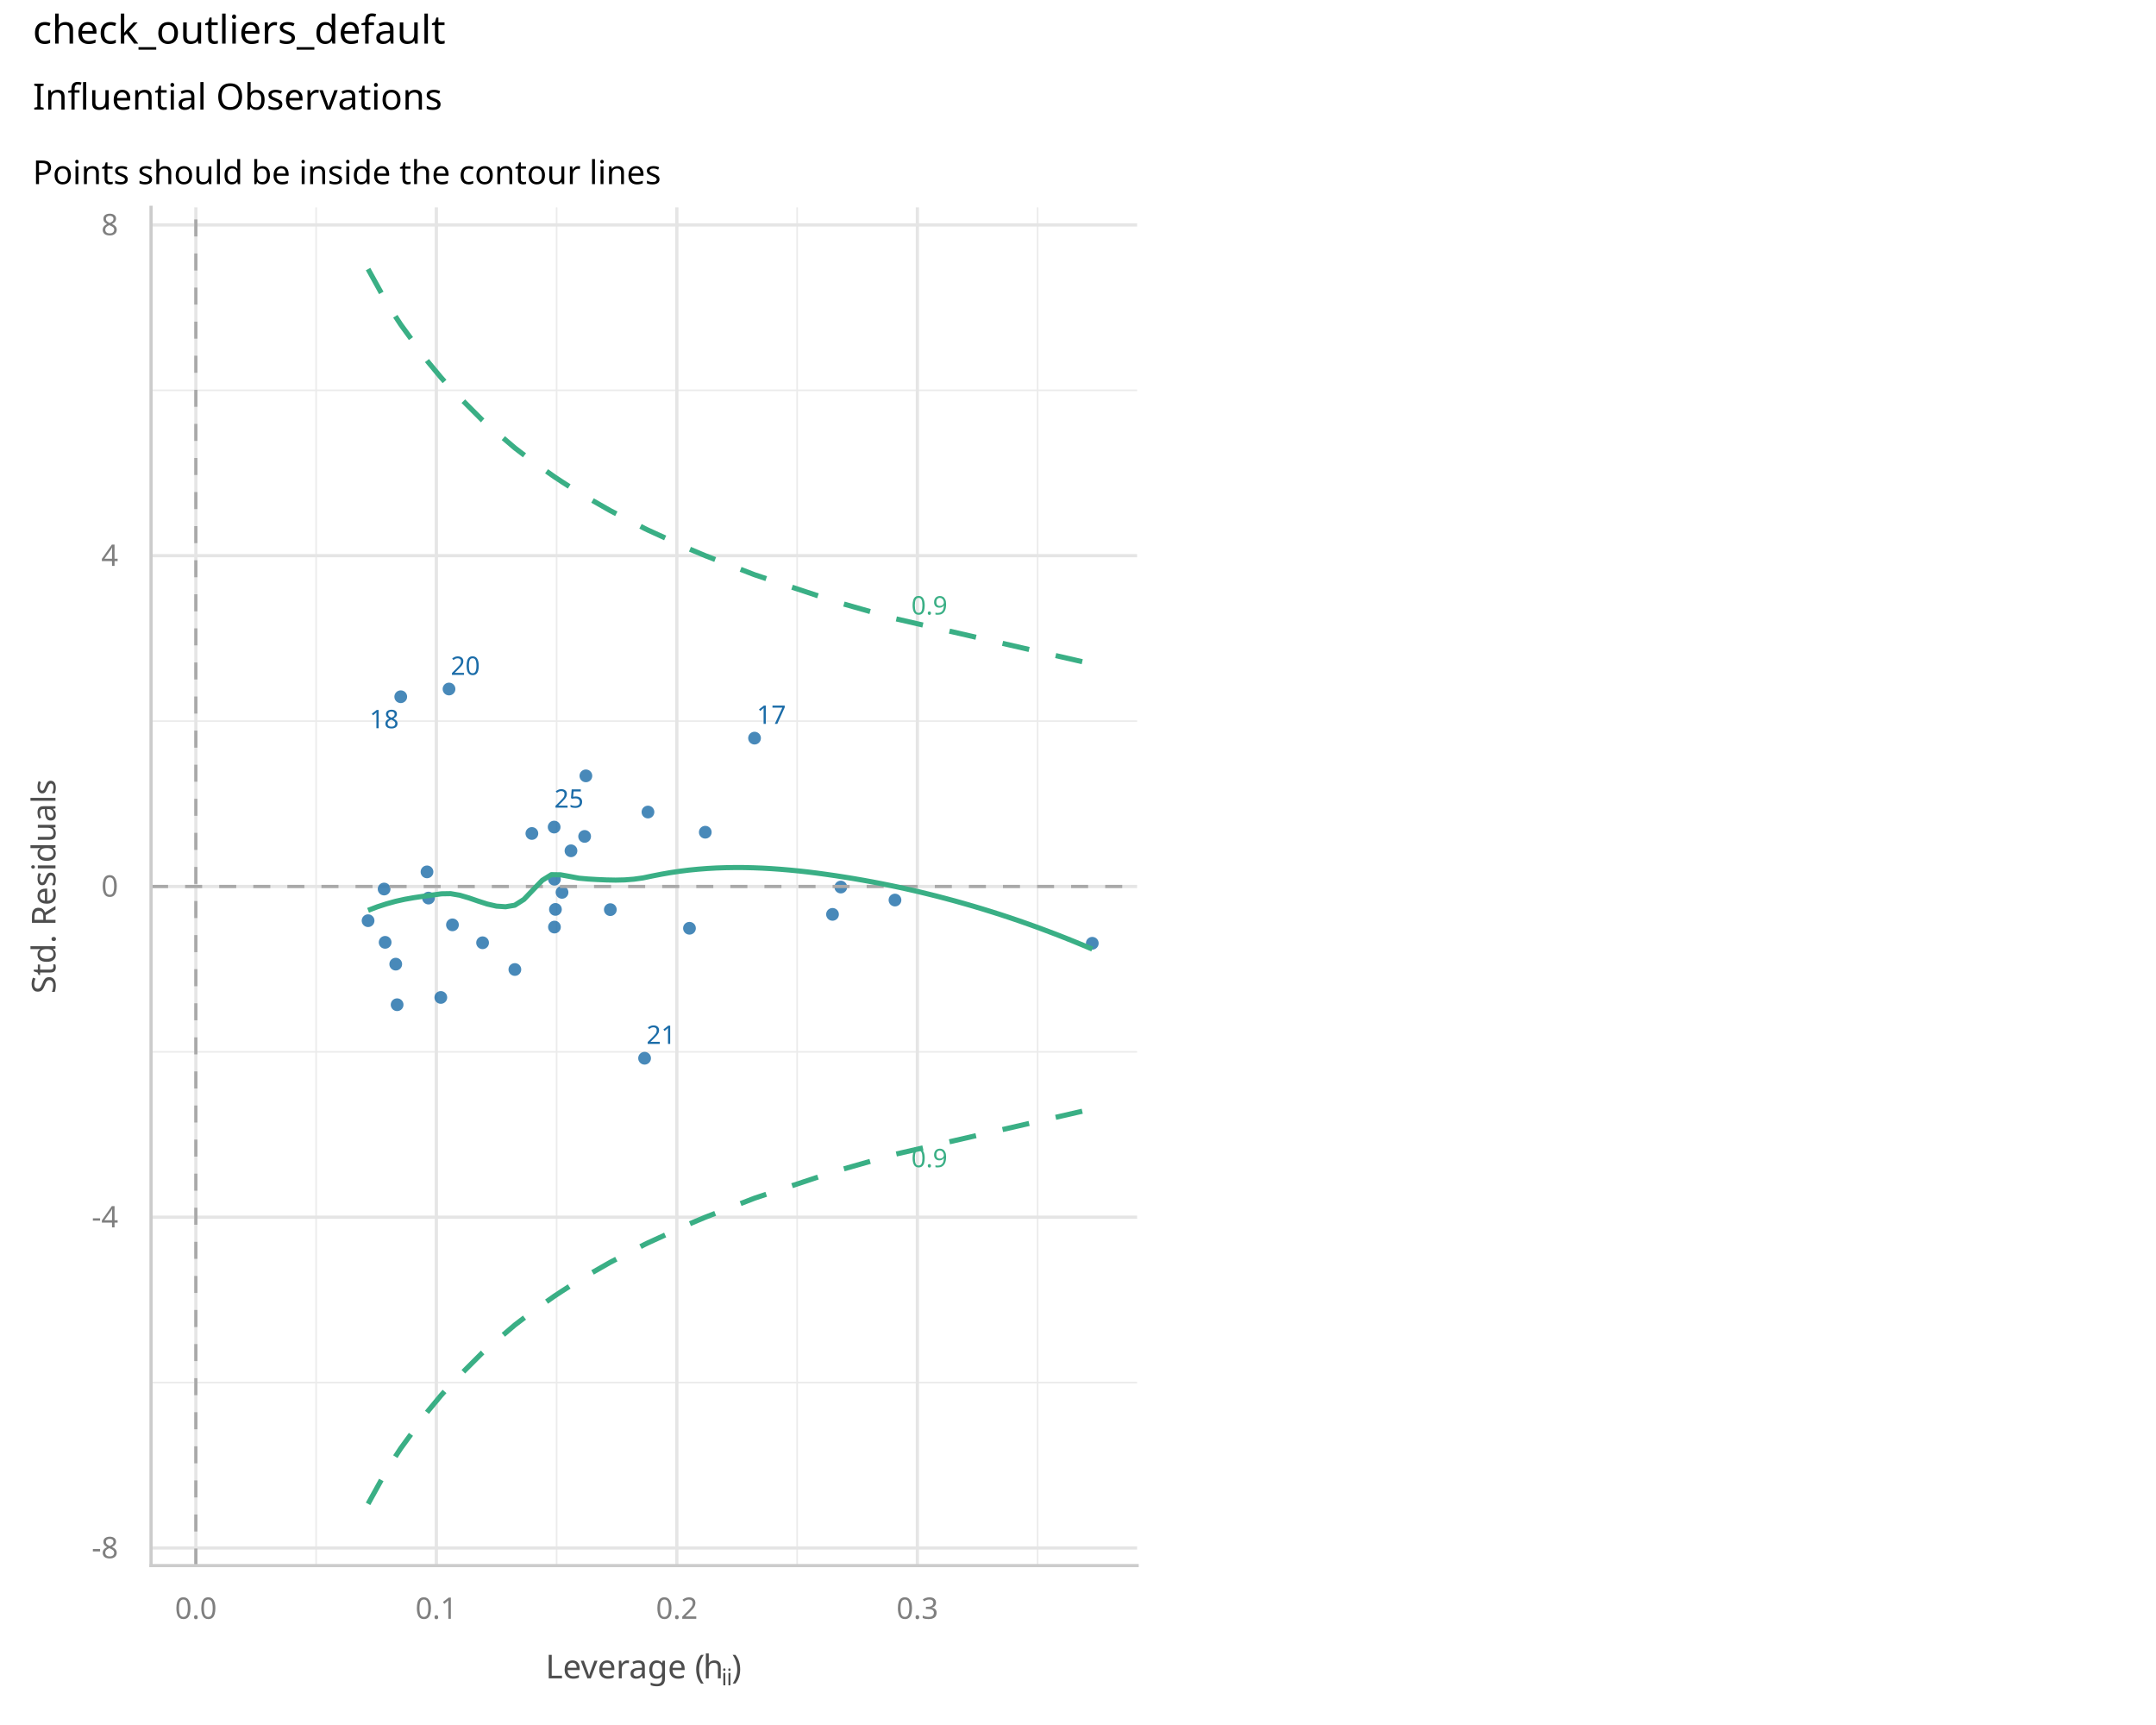
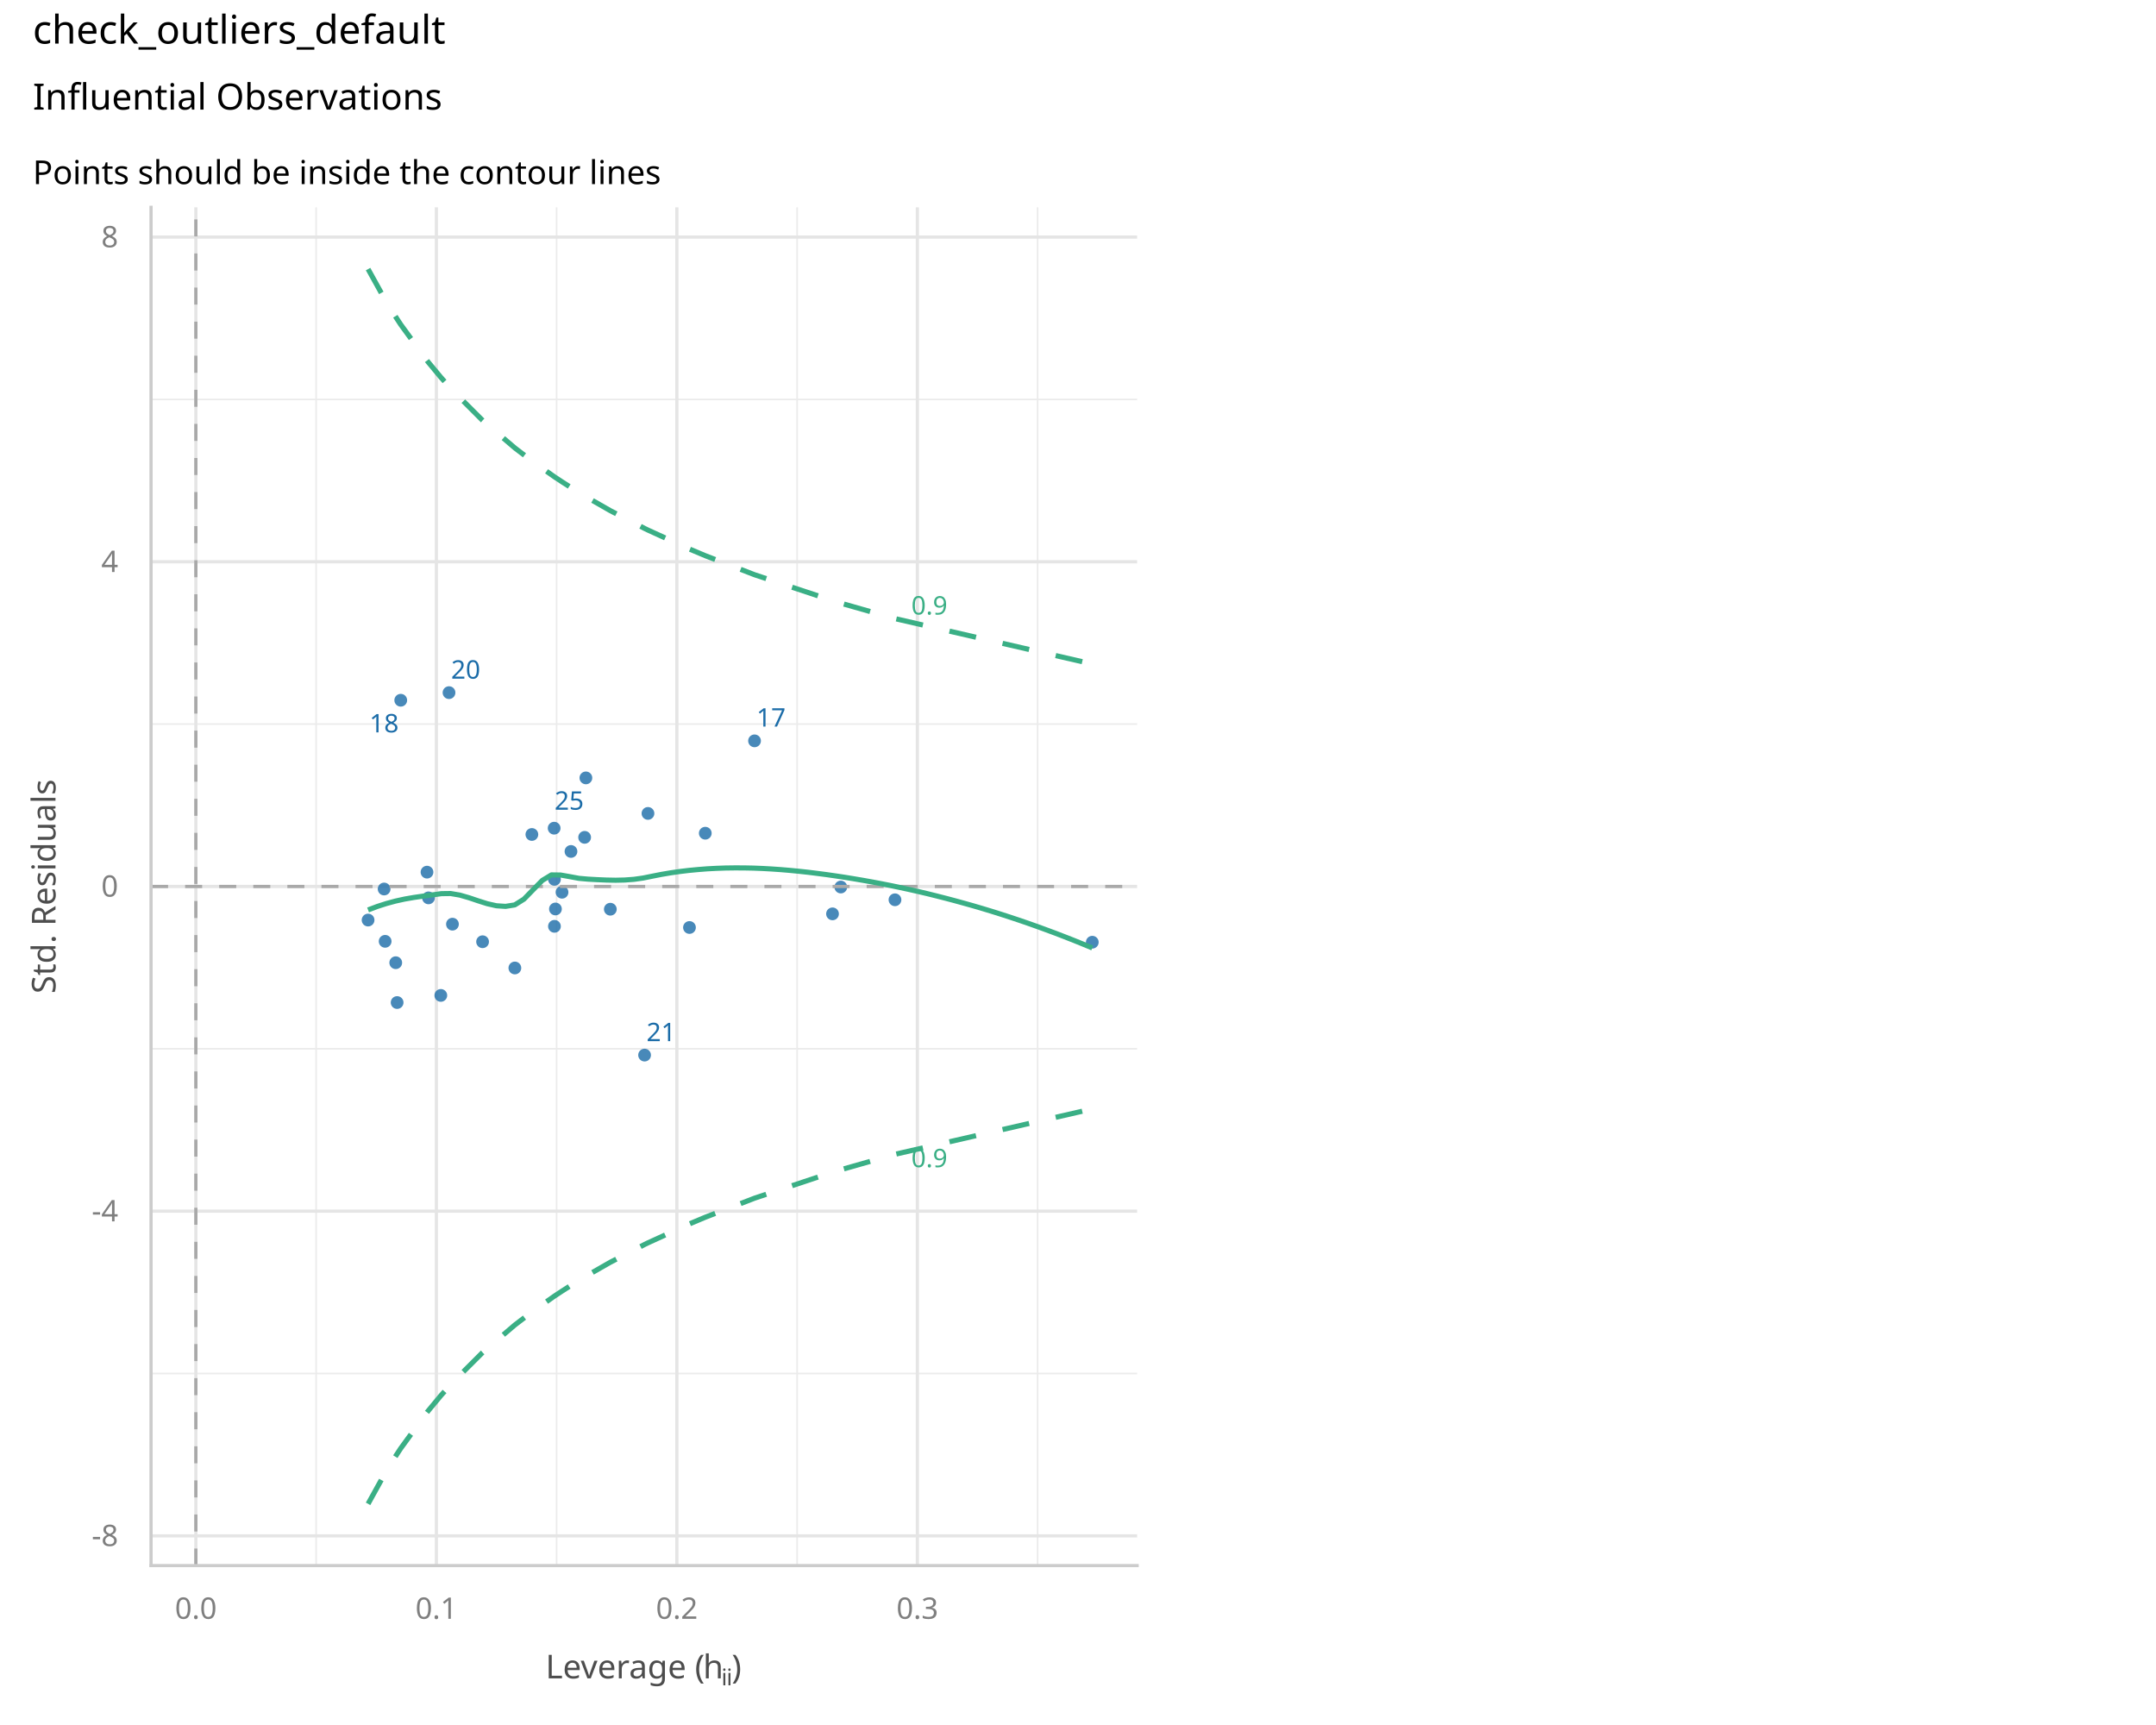
<svg xmlns="http://www.w3.org/2000/svg" class="svglite" data-engine-version="2.0" width="720.00pt" height="576.00pt" viewBox="0 0 720.00 576.00">
  <defs>
    <style type="text/css">
    .svglite line, .svglite polyline, .svglite polygon, .svglite path, .svglite rect, .svglite circle {
      fill: none;
      stroke: #000000;
      stroke-linecap: round;
      stroke-linejoin: round;
      stroke-miterlimit: 10.00;
    }
  </style>
  </defs>
  <rect width="100%" height="100%" style="stroke: none; fill: #FFFFFF;" />
  <defs>
    <clipPath id="cpMC4wMHw3MjAuMDB8MC4wMHw1NzYuMDA=">
      <rect x="0.00" y="0.00" width="720.00" height="576.00" />
    </clipPath>
  </defs>
  <g clip-path="url(#cpMC4wMHw3MjAuMDB8MC4wMHw1NzYuMDA=)">
    <rect x="0" y="0.00" width="720.00" height="576.00" style="stroke-width: 1.07; stroke: #FFFFFF; fill: #FFFFFF;" />
  </g>
  <defs>
    <clipPath id="cpNTAuNDR8NzE0LjUyfDY5LjIzfDUyMi43Nw==">
      <rect x="50.44" y="69.23" width="664.08" height="453.54" />
    </clipPath>
  </defs>
  <g clip-path="url(#cpNTAuNDR8NzE0LjUyfDY5LjIzfDUyMi43Nw==)">
</g>
  <g clip-path="url(#cpMC4wMHw3MjAuMDB8MC4wMHw1NzYuMDA=)">
</g>
  <defs>
    <clipPath id="cpNS40OHwzODUuMjJ8MjIuNzh8NTcwLjUy">
      <rect x="5.48" y="22.78" width="379.74" height="547.74" />
    </clipPath>
  </defs>
  <g clip-path="url(#cpNS40OHwzODUuMjJ8MjIuNzh8NTcwLjUy)">
    <rect x="5.48" y="22.78" width="379.74" height="547.74" style="stroke-width: 1.07; stroke: #FFFFFF; fill: #FFFFFF;" />
  </g>
  <g clip-path="url(#cpMC4wMHw3MjAuMDB8MC4wMHw1NzYuMDA=)">
</g>
  <defs>
    <clipPath id="cpNTAuNDR8Mzc5Ljc0fDY5LjIzfDUyMi43Nw==">
      <rect x="50.44" y="69.23" width="329.30" height="453.54" />
    </clipPath>
  </defs>
  <g clip-path="url(#cpNTAuNDR8Mzc5Ljc0fDY5LjIzfDUyMi43Nw==)">
    <rect x="50.44" y="69.23" width="329.30" height="453.54" style="stroke-width: 1.07; stroke: none; fill: #FFFFFF;" />
-     <polyline points="50.44,461.67 379.74,461.67 " style="stroke-width: 0.53; stroke: #EBEBEB; stroke-linecap: butt;" />
-     <polyline points="50.44,351.22 379.74,351.22 " style="stroke-width: 0.53; stroke: #EBEBEB; stroke-linecap: butt;" />
-     <polyline points="50.44,240.78 379.74,240.78 " style="stroke-width: 0.53; stroke: #EBEBEB; stroke-linecap: butt;" />
-     <polyline points="50.44,130.33 379.74,130.33 " style="stroke-width: 0.53; stroke: #EBEBEB; stroke-linecap: butt;" />
+     <polyline points="50.44,458.63 379.74,458.63 " style="stroke-width: 0.53; stroke: #EBEBEB; stroke-linecap: butt;" />
+     <polyline points="50.44,350.21 379.74,350.21 " style="stroke-width: 0.53; stroke: #EBEBEB; stroke-linecap: butt;" />
+     <polyline points="50.44,241.79 379.74,241.79 " style="stroke-width: 0.53; stroke: #EBEBEB; stroke-linecap: butt;" />
+     <polyline points="50.44,133.37 379.74,133.37 " style="stroke-width: 0.53; stroke: #EBEBEB; stroke-linecap: butt;" />
    <polyline points="105.57,522.77 105.57,69.23 " style="stroke-width: 0.53; stroke: #EBEBEB; stroke-linecap: butt;" />
    <polyline points="185.88,522.77 185.88,69.23 " style="stroke-width: 0.53; stroke: #EBEBEB; stroke-linecap: butt;" />
    <polyline points="266.20,522.77 266.20,69.23 " style="stroke-width: 0.53; stroke: #EBEBEB; stroke-linecap: butt;" />
    <polyline points="346.52,522.77 346.52,69.23 " style="stroke-width: 0.53; stroke: #EBEBEB; stroke-linecap: butt;" />
-     <polyline points="50.44,516.89 379.74,516.89 " style="stroke-width: 1.07; stroke: #E5E5E5; stroke-linecap: butt;" />
-     <polyline points="50.44,406.45 379.74,406.45 " style="stroke-width: 1.07; stroke: #E5E5E5; stroke-linecap: butt;" />
+     <polyline points="50.44,512.84 379.74,512.84 " style="stroke-width: 1.07; stroke: #E5E5E5; stroke-linecap: butt;" />
+     <polyline points="50.44,404.42 379.74,404.42 " style="stroke-width: 1.07; stroke: #E5E5E5; stroke-linecap: butt;" />
    <polyline points="50.44,296.00 379.74,296.00 " style="stroke-width: 1.07; stroke: #E5E5E5; stroke-linecap: butt;" />
-     <polyline points="50.44,185.55 379.74,185.55 " style="stroke-width: 1.07; stroke: #E5E5E5; stroke-linecap: butt;" />
-     <polyline points="50.44,75.11 379.74,75.11 " style="stroke-width: 1.07; stroke: #E5E5E5; stroke-linecap: butt;" />
+     <polyline points="50.44,187.58 379.74,187.58 " style="stroke-width: 1.07; stroke: #E5E5E5; stroke-linecap: butt;" />
+     <polyline points="50.44,79.16 379.74,79.16 " style="stroke-width: 1.07; stroke: #E5E5E5; stroke-linecap: butt;" />
    <polyline points="65.41,522.77 65.41,69.23 " style="stroke-width: 1.07; stroke: #E5E5E5; stroke-linecap: butt;" />
    <polyline points="145.72,522.77 145.72,69.23 " style="stroke-width: 1.07; stroke: #E5E5E5; stroke-linecap: butt;" />
    <polyline points="226.04,522.77 226.04,69.23 " style="stroke-width: 1.07; stroke: #E5E5E5; stroke-linecap: butt;" />
    <polyline points="306.36,522.77 306.36,69.23 " style="stroke-width: 1.07; stroke: #E5E5E5; stroke-linecap: butt;" />
-     <circle cx="122.92" cy="307.43" r="2.13" style="stroke-width: 0.00; stroke: none; fill: #1B6CA8; fill-opacity: 0.80;" />
-     <circle cx="128.28" cy="296.86" r="2.13" style="stroke-width: 0.00; stroke: none; fill: #1B6CA8; fill-opacity: 0.80;" />
-     <circle cx="132.62" cy="335.49" r="2.13" style="stroke-width: 0.00; stroke: none; fill: #1B6CA8; fill-opacity: 0.80;" />
-     <circle cx="142.60" cy="291.13" r="2.13" style="stroke-width: 0.00; stroke: none; fill: #1B6CA8; fill-opacity: 0.80;" />
-     <circle cx="195.24" cy="279.29" r="2.13" style="stroke-width: 0.00; stroke: none; fill: #1B6CA8; fill-opacity: 0.80;" />
-     <circle cx="128.62" cy="314.66" r="2.13" style="stroke-width: 0.00; stroke: none; fill: #1B6CA8; fill-opacity: 0.80;" />
-     <circle cx="171.94" cy="323.73" r="2.13" style="stroke-width: 0.00; stroke: none; fill: #1B6CA8; fill-opacity: 0.80;" />
-     <circle cx="190.68" cy="284.09" r="2.13" style="stroke-width: 0.00; stroke: none; fill: #1B6CA8; fill-opacity: 0.80;" />
-     <circle cx="185.49" cy="303.66" r="2.13" style="stroke-width: 0.00; stroke: none; fill: #1B6CA8; fill-opacity: 0.80;" />
-     <circle cx="185.16" cy="293.59" r="2.13" style="stroke-width: 0.00; stroke: none; fill: #1B6CA8; fill-opacity: 0.80;" />
-     <circle cx="185.16" cy="309.56" r="2.13" style="stroke-width: 0.00; stroke: none; fill: #1B6CA8; fill-opacity: 0.80;" />
-     <circle cx="216.39" cy="271.15" r="2.13" style="stroke-width: 0.00; stroke: none; fill: #1B6CA8; fill-opacity: 0.80;" />
-     <circle cx="185.06" cy="276.17" r="2.13" style="stroke-width: 0.00; stroke: none; fill: #1B6CA8; fill-opacity: 0.80;" />
-     <circle cx="187.69" cy="297.97" r="2.13" style="stroke-width: 0.00; stroke: none; fill: #1B6CA8; fill-opacity: 0.80;" />
-     <circle cx="278.02" cy="305.32" r="2.13" style="stroke-width: 0.00; stroke: none; fill: #1B6CA8; fill-opacity: 0.80;" />
-     <circle cx="280.79" cy="296.20" r="2.13" style="stroke-width: 0.00; stroke: none; fill: #1B6CA8; fill-opacity: 0.80;" />
-     <circle cx="251.98" cy="246.47" r="2.13" style="stroke-width: 0.00; stroke: none; fill: #1B6CA8; fill-opacity: 0.80;" />
-     <circle cx="133.83" cy="232.65" r="2.13" style="stroke-width: 0.00; stroke: none; fill: #1B6CA8; fill-opacity: 0.80;" />
-     <circle cx="177.62" cy="278.31" r="2.13" style="stroke-width: 0.00; stroke: none; fill: #1B6CA8; fill-opacity: 0.80;" />
-     <circle cx="149.95" cy="230.07" r="2.13" style="stroke-width: 0.00; stroke: none; fill: #1B6CA8; fill-opacity: 0.80;" />
-     <circle cx="215.26" cy="353.36" r="2.13" style="stroke-width: 0.00; stroke: none; fill: #1B6CA8; fill-opacity: 0.80;" />
-     <circle cx="151.10" cy="308.82" r="2.13" style="stroke-width: 0.00; stroke: none; fill: #1B6CA8; fill-opacity: 0.80;" />
-     <circle cx="161.16" cy="314.80" r="2.13" style="stroke-width: 0.00; stroke: none; fill: #1B6CA8; fill-opacity: 0.80;" />
-     <circle cx="132.16" cy="321.94" r="2.13" style="stroke-width: 0.00; stroke: none; fill: #1B6CA8; fill-opacity: 0.80;" />
-     <circle cx="195.66" cy="259.07" r="2.13" style="stroke-width: 0.00; stroke: none; fill: #1B6CA8; fill-opacity: 0.80;" />
-     <circle cx="143.10" cy="299.88" r="2.13" style="stroke-width: 0.00; stroke: none; fill: #1B6CA8; fill-opacity: 0.80;" />
-     <circle cx="203.82" cy="303.74" r="2.13" style="stroke-width: 0.00; stroke: none; fill: #1B6CA8; fill-opacity: 0.80;" />
-     <circle cx="235.53" cy="277.89" r="2.13" style="stroke-width: 0.00; stroke: none; fill: #1B6CA8; fill-opacity: 0.80;" />
-     <circle cx="364.77" cy="314.97" r="2.13" style="stroke-width: 0.00; stroke: none; fill: #1B6CA8; fill-opacity: 0.80;" />
-     <circle cx="230.25" cy="309.96" r="2.13" style="stroke-width: 0.00; stroke: none; fill: #1B6CA8; fill-opacity: 0.80;" />
-     <circle cx="298.88" cy="300.54" r="2.13" style="stroke-width: 0.00; stroke: none; fill: #1B6CA8; fill-opacity: 0.80;" />
-     <circle cx="147.21" cy="333.06" r="2.13" style="stroke-width: 0.00; stroke: none; fill: #1B6CA8; fill-opacity: 0.80;" />
+     <circle cx="122.92" cy="307.22" r="2.13" style="stroke-width: 0.00; stroke: none; fill: #1B6CA8; fill-opacity: 0.80;" />
+     <circle cx="128.28" cy="296.85" r="2.13" style="stroke-width: 0.00; stroke: none; fill: #1B6CA8; fill-opacity: 0.80;" />
+     <circle cx="132.62" cy="334.76" r="2.13" style="stroke-width: 0.00; stroke: none; fill: #1B6CA8; fill-opacity: 0.80;" />
+     <circle cx="142.60" cy="291.22" r="2.13" style="stroke-width: 0.00; stroke: none; fill: #1B6CA8; fill-opacity: 0.80;" />
+     <circle cx="195.24" cy="279.60" r="2.13" style="stroke-width: 0.00; stroke: none; fill: #1B6CA8; fill-opacity: 0.80;" />
+     <circle cx="128.62" cy="314.32" r="2.13" style="stroke-width: 0.00; stroke: none; fill: #1B6CA8; fill-opacity: 0.80;" />
+     <circle cx="171.94" cy="323.22" r="2.13" style="stroke-width: 0.00; stroke: none; fill: #1B6CA8; fill-opacity: 0.80;" />
+     <circle cx="190.68" cy="284.31" r="2.13" style="stroke-width: 0.00; stroke: none; fill: #1B6CA8; fill-opacity: 0.80;" />
+     <circle cx="185.49" cy="303.52" r="2.13" style="stroke-width: 0.00; stroke: none; fill: #1B6CA8; fill-opacity: 0.80;" />
+     <circle cx="185.16" cy="293.63" r="2.13" style="stroke-width: 0.00; stroke: none; fill: #1B6CA8; fill-opacity: 0.80;" />
+     <circle cx="185.16" cy="309.31" r="2.13" style="stroke-width: 0.00; stroke: none; fill: #1B6CA8; fill-opacity: 0.80;" />
+     <circle cx="216.39" cy="271.61" r="2.13" style="stroke-width: 0.00; stroke: none; fill: #1B6CA8; fill-opacity: 0.80;" />
+     <circle cx="185.06" cy="276.54" r="2.13" style="stroke-width: 0.00; stroke: none; fill: #1B6CA8; fill-opacity: 0.80;" />
+     <circle cx="187.69" cy="297.93" r="2.13" style="stroke-width: 0.00; stroke: none; fill: #1B6CA8; fill-opacity: 0.80;" />
+     <circle cx="278.02" cy="305.15" r="2.13" style="stroke-width: 0.00; stroke: none; fill: #1B6CA8; fill-opacity: 0.80;" />
+     <circle cx="280.79" cy="296.19" r="2.13" style="stroke-width: 0.00; stroke: none; fill: #1B6CA8; fill-opacity: 0.80;" />
+     <circle cx="251.98" cy="247.38" r="2.13" style="stroke-width: 0.00; stroke: none; fill: #1B6CA8; fill-opacity: 0.80;" />
+     <circle cx="133.83" cy="233.82" r="2.13" style="stroke-width: 0.00; stroke: none; fill: #1B6CA8; fill-opacity: 0.80;" />
+     <circle cx="177.62" cy="278.64" r="2.13" style="stroke-width: 0.00; stroke: none; fill: #1B6CA8; fill-opacity: 0.80;" />
+     <circle cx="149.95" cy="231.28" r="2.13" style="stroke-width: 0.00; stroke: none; fill: #1B6CA8; fill-opacity: 0.80;" />
+     <circle cx="215.26" cy="352.31" r="2.13" style="stroke-width: 0.00; stroke: none; fill: #1B6CA8; fill-opacity: 0.80;" />
+     <circle cx="151.10" cy="308.59" r="2.13" style="stroke-width: 0.00; stroke: none; fill: #1B6CA8; fill-opacity: 0.80;" />
+     <circle cx="161.16" cy="314.46" r="2.13" style="stroke-width: 0.00; stroke: none; fill: #1B6CA8; fill-opacity: 0.80;" />
+     <circle cx="132.16" cy="321.46" r="2.13" style="stroke-width: 0.00; stroke: none; fill: #1B6CA8; fill-opacity: 0.80;" />
+     <circle cx="195.66" cy="259.75" r="2.13" style="stroke-width: 0.00; stroke: none; fill: #1B6CA8; fill-opacity: 0.80;" />
+     <circle cx="143.10" cy="299.81" r="2.13" style="stroke-width: 0.00; stroke: none; fill: #1B6CA8; fill-opacity: 0.80;" />
+     <circle cx="203.82" cy="303.60" r="2.13" style="stroke-width: 0.00; stroke: none; fill: #1B6CA8; fill-opacity: 0.80;" />
+     <circle cx="235.53" cy="278.22" r="2.13" style="stroke-width: 0.00; stroke: none; fill: #1B6CA8; fill-opacity: 0.80;" />
+     <circle cx="364.77" cy="314.62" r="2.13" style="stroke-width: 0.00; stroke: none; fill: #1B6CA8; fill-opacity: 0.80;" />
+     <circle cx="230.25" cy="309.70" r="2.13" style="stroke-width: 0.00; stroke: none; fill: #1B6CA8; fill-opacity: 0.80;" />
+     <circle cx="298.88" cy="300.45" r="2.13" style="stroke-width: 0.00; stroke: none; fill: #1B6CA8; fill-opacity: 0.80;" />
+     <circle cx="147.21" cy="332.38" r="2.13" style="stroke-width: 0.00; stroke: none; fill: #1B6CA8; fill-opacity: 0.80;" />
    <line x1="65.41" y1="522.77" x2="65.41" y2="69.23" style="stroke-width: 1.07; stroke: #A9A9A9; stroke-dasharray: 5.69,5.69; stroke-linecap: butt;" />
    <line x1="50.44" y1="296.00" x2="379.74" y2="296.00" style="stroke-width: 1.07; stroke: #A9A9A9; stroke-dasharray: 5.69,5.69; stroke-linecap: butt;" />
-     <polyline points="122.92,303.98 125.99,302.80 129.05,301.81 132.11,300.96 135.17,300.28 138.23,299.74 141.29,299.29 144.35,298.88 147.41,298.45 150.48,298.40 153.54,298.93 156.60,299.83 159.66,300.88 162.72,301.87 165.78,302.57 168.84,302.78 171.91,302.27 174.97,300.32 178.03,297.12 181.09,293.95 184.15,292.06 187.21,292.11 190.27,292.66 193.34,293.24 196.40,293.51 199.46,293.69 202.52,293.82 205.58,293.88 208.64,293.81 211.70,293.57 214.76,293.14 217.83,292.50 220.89,291.90 223.95,291.37 227.01,290.92 230.07,290.54 233.13,290.24 236.19,290.00 239.26,289.83 242.32,289.73 245.38,289.68 248.44,289.69 251.50,289.76 254.56,289.88 257.62,290.05 260.69,290.27 263.75,290.53 266.81,290.83 269.87,291.17 272.93,291.55 275.99,291.97 279.05,292.41 282.11,292.89 285.18,293.39 288.24,293.92 291.30,294.48 294.36,295.07 297.42,295.69 300.48,296.33 303.54,297.01 306.61,297.71 309.67,298.45 312.73,299.21 315.79,300.01 318.85,300.83 321.91,301.69 324.97,302.57 328.03,303.49 331.10,304.44 334.16,305.41 337.22,306.42 340.28,307.46 343.34,308.53 346.40,309.63 349.46,310.77 352.53,311.93 355.59,313.13 358.65,314.36 361.71,315.62 364.77,316.91 " style="stroke-width: 1.71; stroke: #3AAF85; stroke-linecap: butt;" />
-     <text x="220.78" y="348.58" text-anchor="middle" style="font-size: 8.54px; fill: #1B6CA8; font-family: sans;" textLength="9.50px" lengthAdjust="spacingAndGlyphs">21</text>
-     <text x="257.59" y="241.71" text-anchor="middle" style="font-size: 8.54px; fill: #1B6CA8; font-family: sans;" textLength="9.50px" lengthAdjust="spacingAndGlyphs">17</text>
-     <text x="155.41" y="225.36" text-anchor="middle" style="font-size: 8.54px; fill: #1B6CA8; font-family: sans;" textLength="9.50px" lengthAdjust="spacingAndGlyphs">20</text>
-     <text x="128.29" y="243.17" text-anchor="middle" style="font-size: 8.54px; fill: #1B6CA8; font-family: sans;" textLength="9.50px" lengthAdjust="spacingAndGlyphs">18</text>
-     <text x="189.99" y="269.69" text-anchor="middle" style="font-size: 8.54px; fill: #1B6CA8; font-family: sans;" textLength="9.50px" lengthAdjust="spacingAndGlyphs">25</text>
+     <polyline points="122.92,303.84 125.99,302.68 129.05,301.70 132.11,300.87 135.17,300.20 138.23,299.67 141.29,299.23 144.35,298.83 147.41,298.40 150.48,298.36 153.54,298.88 156.60,299.76 159.66,300.79 162.72,301.76 165.78,302.45 168.84,302.65 171.91,302.16 174.97,300.24 178.03,297.10 181.09,293.99 184.15,292.14 187.21,292.18 190.27,292.72 193.34,293.29 196.40,293.56 199.46,293.73 202.52,293.86 205.58,293.92 208.64,293.85 211.70,293.62 214.76,293.19 217.83,292.57 220.89,291.97 223.95,291.45 227.01,291.01 230.07,290.64 233.13,290.35 236.19,290.11 239.26,289.95 242.32,289.84 245.38,289.80 248.44,289.81 251.50,289.87 254.56,289.99 257.62,290.16 260.69,290.37 263.75,290.63 266.81,290.93 269.87,291.26 272.93,291.64 275.99,292.04 279.05,292.48 282.11,292.94 285.18,293.44 288.24,293.96 291.30,294.51 294.36,295.09 297.42,295.69 300.48,296.33 303.54,296.99 306.61,297.68 309.67,298.40 312.73,299.16 315.79,299.94 318.85,300.75 321.91,301.59 324.97,302.45 328.03,303.35 331.10,304.28 334.16,305.24 337.22,306.23 340.28,307.25 343.34,308.30 346.40,309.38 349.46,310.50 352.53,311.64 355.59,312.82 358.65,314.02 361.71,315.26 364.77,316.53 " style="stroke-width: 1.71; stroke: #3AAF85; stroke-linecap: butt;" />
+     <text x="220.78" y="347.66" text-anchor="middle" style="font-size: 8.54px; fill: #1B6CA8; font-family: sans;" textLength="9.50px" lengthAdjust="spacingAndGlyphs">21</text>
+     <text x="257.50" y="242.61" text-anchor="middle" style="font-size: 8.54px; fill: #1B6CA8; font-family: sans;" textLength="9.50px" lengthAdjust="spacingAndGlyphs">17</text>
+     <text x="155.52" y="226.61" text-anchor="middle" style="font-size: 8.54px; fill: #1B6CA8; font-family: sans;" textLength="9.50px" lengthAdjust="spacingAndGlyphs">20</text>
+     <text x="128.26" y="244.55" text-anchor="middle" style="font-size: 8.54px; fill: #1B6CA8; font-family: sans;" textLength="9.50px" lengthAdjust="spacingAndGlyphs">18</text>
+     <text x="190.08" y="270.37" text-anchor="middle" style="font-size: 8.54px; fill: #1B6CA8; font-family: sans;" textLength="9.50px" lengthAdjust="spacingAndGlyphs">25</text>
    <polyline points="122.92,89.85 128.28,99.53 128.62,100.11 132.16,105.82 132.62,106.53 133.83,108.38 142.60,120.41 143.10,121.03 147.21,125.98 149.95,129.06 151.10,130.32 161.16,140.38 171.94,149.58 177.62,153.92 185.06,159.15 185.16,159.22 185.16,159.22 185.49,159.44 187.69,160.89 190.68,162.81 195.24,165.61 195.66,165.86 203.82,170.52 215.26,176.45 216.39,177.00 230.25,183.33 235.53,185.55 251.98,191.91 278.02,200.57 280.79,201.41 298.88,206.56 364.77,221.72 " style="stroke-width: 1.71; stroke: #3AAF85; stroke-dasharray: 9.10,9.10; stroke-linecap: butt;" />
    <polyline points="122.92,502.15 128.28,492.47 128.62,491.89 132.16,486.18 132.62,485.47 133.83,483.62 142.60,471.59 143.10,470.97 147.21,466.02 149.95,462.94 151.10,461.68 161.16,451.62 171.94,442.42 177.62,438.08 185.06,432.85 185.16,432.78 185.16,432.78 185.49,432.56 187.69,431.11 190.68,429.19 195.24,426.39 195.66,426.14 203.82,421.48 215.26,415.55 216.39,415.00 230.25,408.67 235.53,406.45 251.98,400.09 278.02,391.42 280.79,390.59 298.88,385.44 364.77,370.28 " style="stroke-width: 1.71; stroke: #3AAF85; stroke-dasharray: 9.10,9.10; stroke-linecap: butt;" />
    <text x="316.40" y="205.20" text-anchor="end" style="font-size: 8.54px; fill: #3AAF85; font-family: sans;" textLength="11.87px" lengthAdjust="spacingAndGlyphs">0.9</text>
    <text x="316.40" y="389.74" text-anchor="end" style="font-size: 8.54px; fill: #3AAF85; font-family: sans;" textLength="11.87px" lengthAdjust="spacingAndGlyphs">0.9</text>
  </g>
  <g clip-path="url(#cpMC4wMHw3MjAuMDB8MC4wMHw1NzYuMDA=)">
    <polyline points="50.44,522.77 50.44,69.23 " style="stroke-width: 1.07; stroke: #CCCCCC; stroke-linecap: square;" />
-     <text x="39.48" y="520.30" text-anchor="end" style="font-size: 9.90px; fill: #7F7F7F; font-family: sans;" textLength="8.80px" lengthAdjust="spacingAndGlyphs">-8</text>
-     <text x="39.48" y="409.85" text-anchor="end" style="font-size: 9.90px; fill: #7F7F7F; font-family: sans;" textLength="8.80px" lengthAdjust="spacingAndGlyphs">-4</text>
+     <text x="39.48" y="516.24" text-anchor="end" style="font-size: 9.90px; fill: #7F7F7F; font-family: sans;" textLength="8.80px" lengthAdjust="spacingAndGlyphs">-8</text>
+     <text x="39.48" y="407.83" text-anchor="end" style="font-size: 9.90px; fill: #7F7F7F; font-family: sans;" textLength="8.80px" lengthAdjust="spacingAndGlyphs">-4</text>
    <text x="39.48" y="299.41" text-anchor="end" style="font-size: 9.90px; fill: #7F7F7F; font-family: sans;" textLength="5.51px" lengthAdjust="spacingAndGlyphs">0</text>
-     <text x="39.48" y="188.96" text-anchor="end" style="font-size: 9.90px; fill: #7F7F7F; font-family: sans;" textLength="5.51px" lengthAdjust="spacingAndGlyphs">4</text>
-     <text x="39.48" y="78.52" text-anchor="end" style="font-size: 9.90px; fill: #7F7F7F; font-family: sans;" textLength="5.51px" lengthAdjust="spacingAndGlyphs">8</text>
+     <text x="39.48" y="190.99" text-anchor="end" style="font-size: 9.90px; fill: #7F7F7F; font-family: sans;" textLength="5.51px" lengthAdjust="spacingAndGlyphs">4</text>
+     <text x="39.48" y="82.57" text-anchor="end" style="font-size: 9.90px; fill: #7F7F7F; font-family: sans;" textLength="5.51px" lengthAdjust="spacingAndGlyphs">8</text>
    <polyline points="50.44,522.77 379.74,522.77 " style="stroke-width: 1.07; stroke: #CCCCCC; stroke-linecap: square;" />
    <text x="65.41" y="540.54" text-anchor="middle" style="font-size: 9.90px; fill: #7F7F7F; font-family: sans;" textLength="13.76px" lengthAdjust="spacingAndGlyphs">0.0</text>
    <text x="145.72" y="540.54" text-anchor="middle" style="font-size: 9.90px; fill: #7F7F7F; font-family: sans;" textLength="13.76px" lengthAdjust="spacingAndGlyphs">0.1</text>
    <text x="226.04" y="540.54" text-anchor="middle" style="font-size: 9.90px; fill: #7F7F7F; font-family: sans;" textLength="13.76px" lengthAdjust="spacingAndGlyphs">0.2</text>
    <text x="306.36" y="540.54" text-anchor="middle" style="font-size: 9.90px; fill: #7F7F7F; font-family: sans;" textLength="13.76px" lengthAdjust="spacingAndGlyphs">0.3</text>
    <text x="182.19" y="560.43" style="font-size: 11.00px; fill: #4D4D4D; font-family: sans;" textLength="52.60px" lengthAdjust="spacingAndGlyphs">Leverage (</text>
    <text x="234.79" y="560.43" style="font-size: 11.00px; fill: #4D4D4D; font-family: sans;" textLength="6.12px" lengthAdjust="spacingAndGlyphs">h</text>
    <text x="240.90" y="562.76" style="font-size: 7.70px; fill: #4D4D4D; font-family: sans;" textLength="1.71px" lengthAdjust="spacingAndGlyphs">i</text>
    <text x="242.61" y="562.76" style="font-size: 7.70px; fill: #4D4D4D; font-family: sans;" textLength="1.71px" lengthAdjust="spacingAndGlyphs">i</text>
    <text x="244.32" y="560.43" style="font-size: 11.00px; fill: #4D4D4D; font-family: sans;" textLength="3.66px" lengthAdjust="spacingAndGlyphs">)</text>
    <text transform="translate(18.53,296.00) rotate(-90)" text-anchor="middle" style="font-size: 11.00px; fill: #4D4D4D; font-family: sans;" textLength="70.94px" lengthAdjust="spacingAndGlyphs">Std. Residuals</text>
    <text x="10.96" y="61.47" style="font-size: 11.00px; font-family: sans;" textLength="196.92px" lengthAdjust="spacingAndGlyphs">Points should be inside the contour lines</text>
    <text x="10.96" y="36.59" style="font-size: 12.10px; font-family: sans;" textLength="126.46px" lengthAdjust="spacingAndGlyphs">Influential Observations</text>
    <text x="10.96" y="14.56" style="font-size: 13.20px; font-family: sans;" textLength="131.37px" lengthAdjust="spacingAndGlyphs">check_outliers_default</text>
  </g>
</svg>
